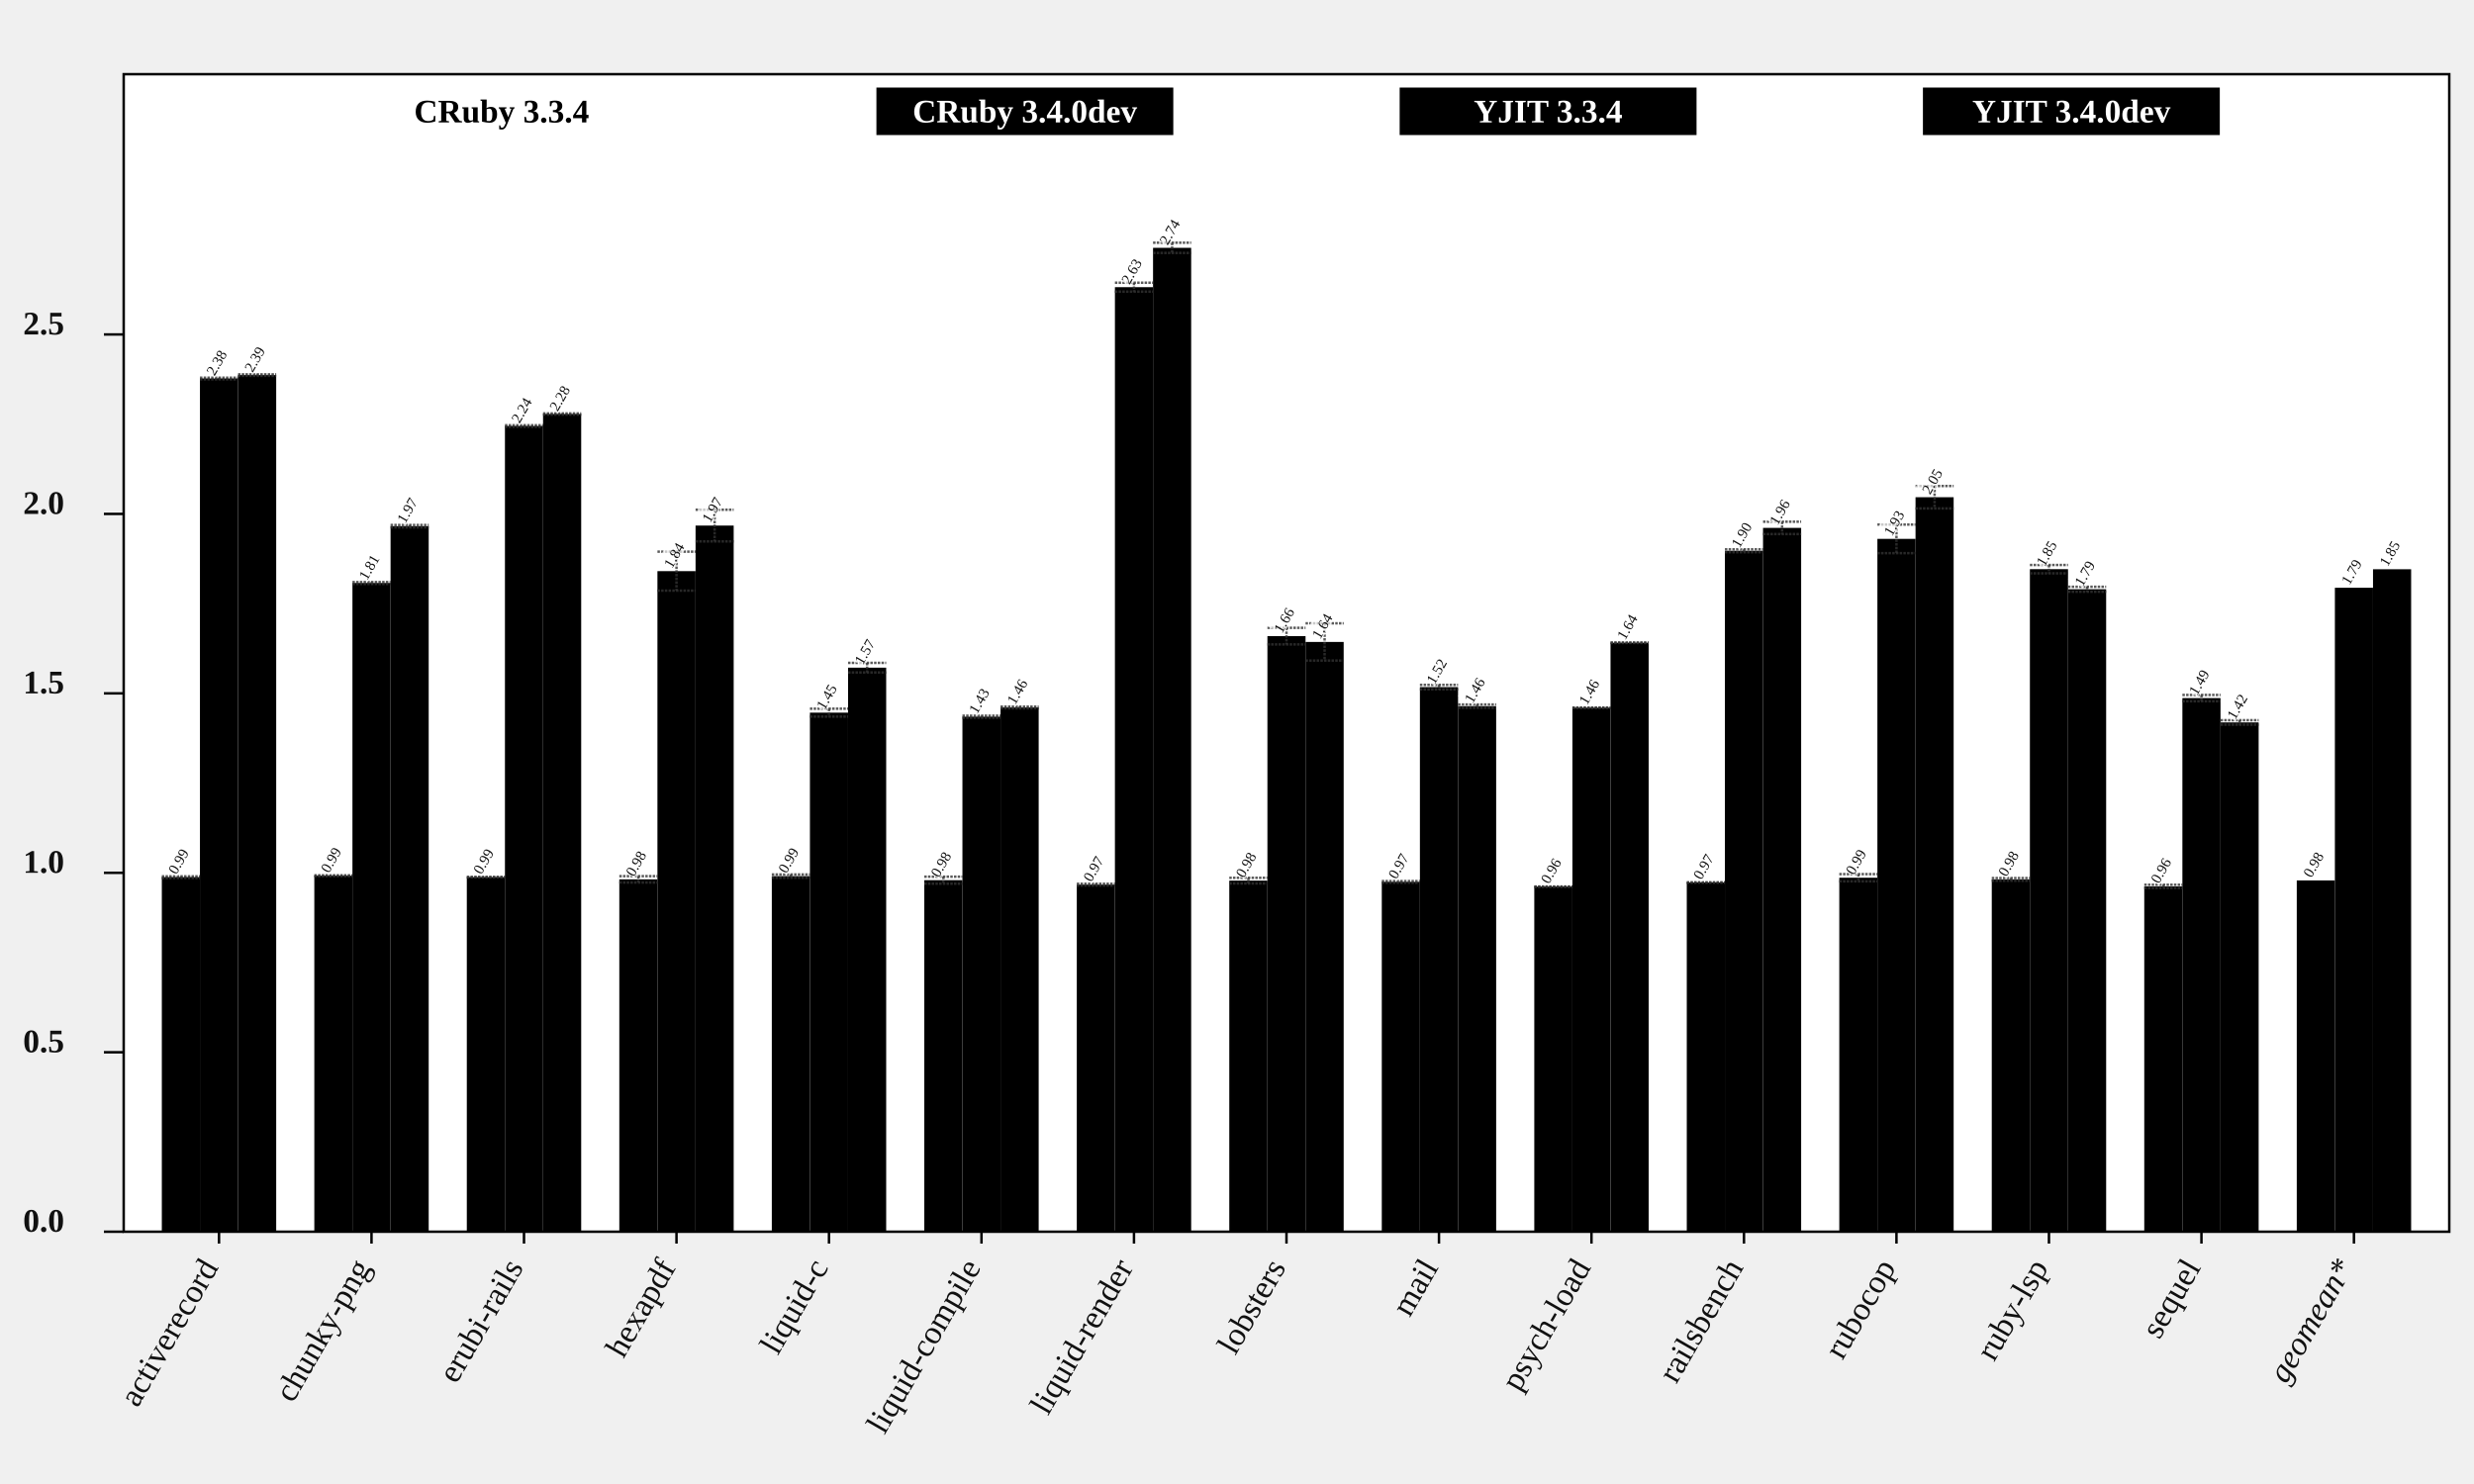
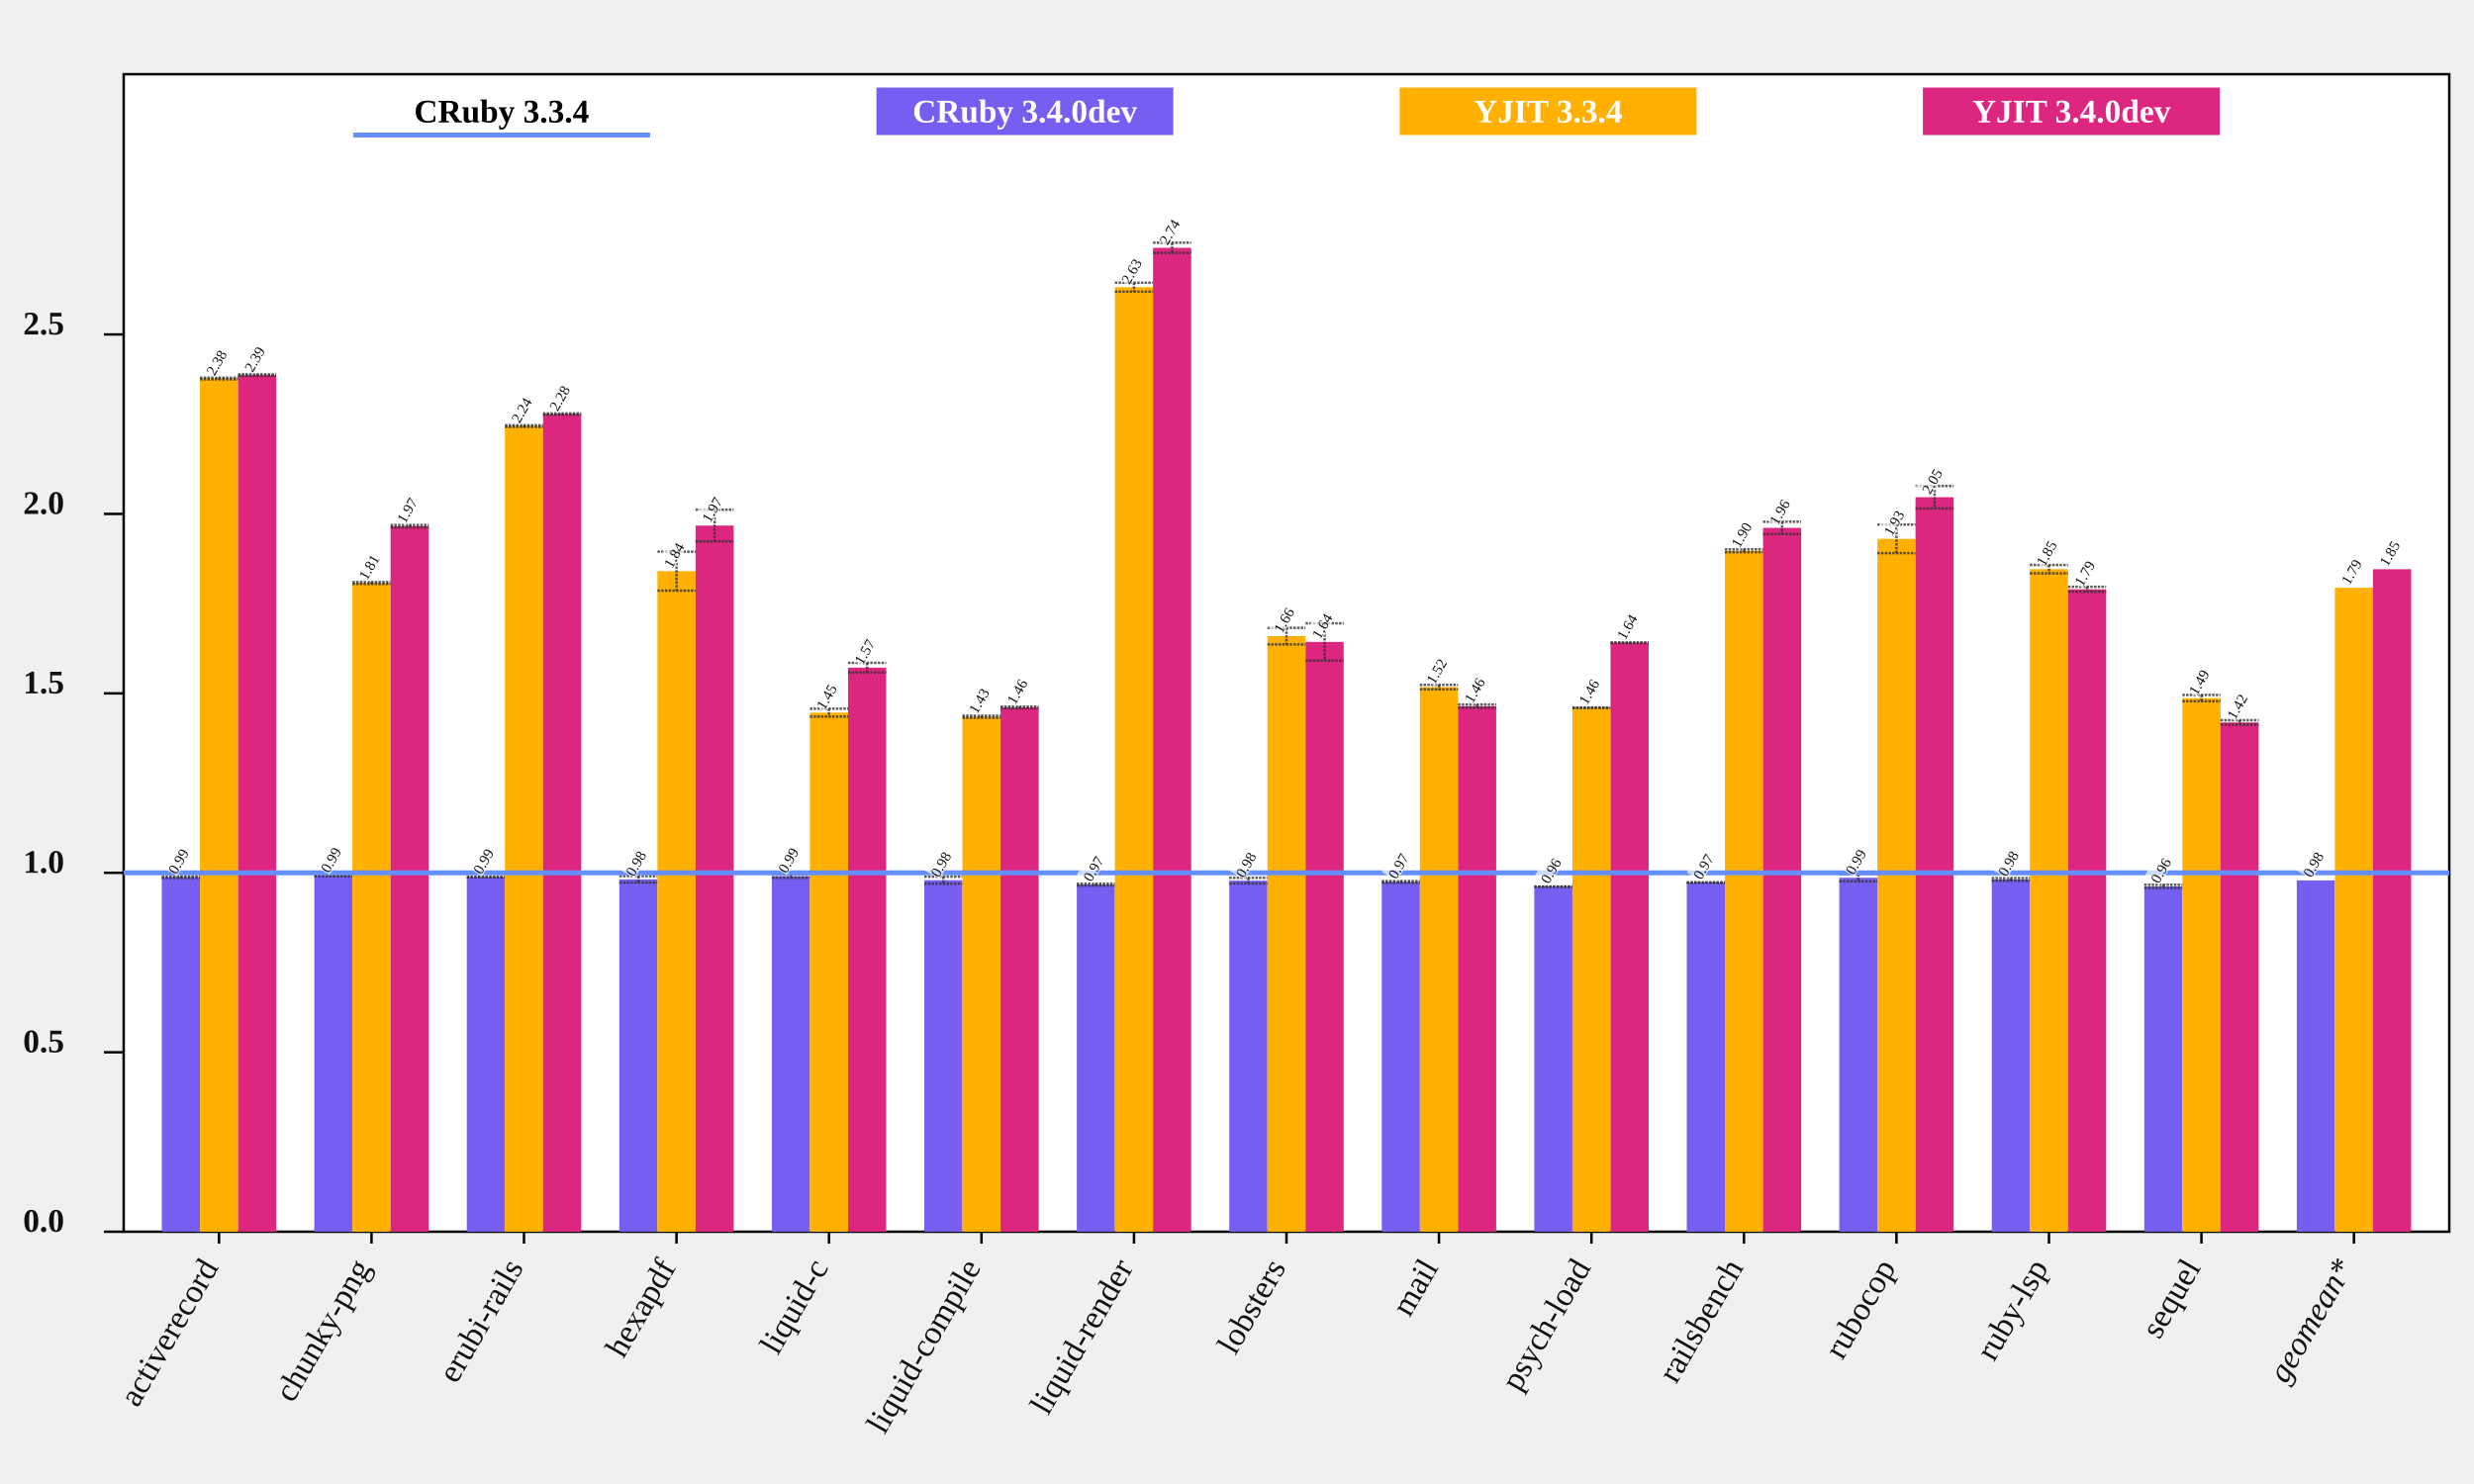
<svg xmlns="http://www.w3.org/2000/svg" viewBox="0 0 1000 600" width="100%" height="100%">
  <rect x="50.0" y="30.0" width="940.0" height="468" stroke="#000" fill="#fff" />
  <line x1="42.0" y1="498" x2="50.0" y2="498" stroke="#000" />
  <text x="26" y="498" text-anchor="end" font-weight="bold" font-size="small" fill="#111">
0.0
</text>
  <line x1="42.0" y1="425.445" x2="50.0" y2="425.445" stroke="#000" />
  <text x="26" y="425.445" text-anchor="end" font-weight="bold" font-size="small" fill="#111">
0.5
</text>
  <line x1="42.0" y1="352.891" x2="50.0" y2="352.891" stroke="#000" />
  <text x="26" y="352.891" text-anchor="end" font-weight="bold" font-size="small" fill="#111">
1.0
</text>
  <line x1="42.0" y1="280.336" x2="50.0" y2="280.336" stroke="#000" />
  <text x="26" y="280.336" text-anchor="end" font-weight="bold" font-size="small" fill="#111">
1.5
</text>
  <line x1="42.0" y1="207.782" x2="50.0" y2="207.782" stroke="#000" />
  <text x="26" y="207.782" text-anchor="end" font-weight="bold" font-size="small" fill="#111">
2.0
</text>
  <line x1="42.0" y1="135.227" x2="50.0" y2="135.227" stroke="#000" />
  <text x="26" y="135.227" text-anchor="end" font-weight="bold" font-size="small" fill="#111">
2.5
</text>
-   <line x1="142.75" y1="54.6" x2="262.75" y2="54.6" stroke="" stroke-width="2" />
+   <line x1="142.75" y1="54.6" x2="262.75" y2="54.6" stroke="#648FFF" stroke-width="2" />
  <text x="202.75" y="49.5" font-size="small" text-anchor="middle" font-weight="bold" fill="#000">
CRuby 3.3.4
</text>
-   <rect x="354.25" y="35.4" width="120.0" height="19.2" fill="" stroke="none" />
+   <rect x="354.25" y="35.4" width="120.0" height="19.2" fill="#785EF0" stroke="none" />
  <text x="414.25" y="49.5" font-size="small" text-anchor="middle" font-weight="bold" fill="#fff" style="text-shadow: 0 0 1px #000;">
CRuby 3.4.0dev
</text>
-   <rect x="565.75" y="35.4" width="120.0" height="19.2" fill="" stroke="none" />
+   <rect x="565.75" y="35.4" width="120.0" height="19.2" fill="#FFB000" stroke="none" />
  <text x="625.75" y="49.5" font-size="small" text-anchor="middle" font-weight="bold" fill="#fff" style="text-shadow: 0 0 1px #000;">
YJIT 3.3.4
</text>
-   <rect x="777.25" y="35.4" width="120.0" height="19.2" fill="" stroke="none" />
+   <rect x="777.25" y="35.4" width="120.0" height="19.2" fill="#DC267F" stroke="none" />
  <text x="837.25" y="49.5" font-size="small" text-anchor="middle" font-weight="bold" fill="#fff" style="text-shadow: 0 0 1px #000;">
YJIT 3.4.0dev
</text>
-   <rect x="65.41" y="354.653" width="15.41" height="143.347" fill="" data-tooltip="0.99x baseline (CRuby 3.4.0dev)" />
+   <rect x="65.41" y="354.653" width="15.41" height="143.347" fill="#785EF0" data-tooltip="0.99x baseline (CRuby 3.4.0dev)" />
  <line x1="65.41" y1="354.312" x2="80.82" y2="354.312" stroke-dasharray="1,0.5" stroke="#333c" />
  <line x1="65.41" y1="354.995" x2="80.82" y2="354.995" stroke-dasharray="1,0.5" stroke="#333c" />
  <line x1="73.115" y1="354.312" x2="73.115" y2="354.995" stroke-dasharray="1,0.5" stroke="#333c" />
-   <rect x="80.82" y="153.042" width="15.41" height="344.958" fill="" data-tooltip="2.38x baseline (YJIT 3.3.4)" />
+   <rect x="80.82" y="153.042" width="15.41" height="344.958" fill="#FFB000" data-tooltip="2.38x baseline (YJIT 3.3.4)" />
  <line x1="80.82" y1="152.708" x2="96.23" y2="152.708" stroke-dasharray="1,0.5" stroke="#333c" />
  <line x1="80.82" y1="153.375" x2="96.23" y2="153.375" stroke-dasharray="1,0.5" stroke="#333c" />
  <line x1="88.525" y1="152.708" x2="88.525" y2="153.375" stroke-dasharray="1,0.5" stroke="#333c" />
-   <rect x="96.23" y="151.655" width="15.41" height="346.345" fill="" data-tooltip="2.39x baseline (YJIT 3.4.0dev)" />
+   <rect x="96.23" y="151.655" width="15.41" height="346.345" fill="#DC267F" data-tooltip="2.39x baseline (YJIT 3.4.0dev)" />
  <line x1="96.23" y1="151.351" x2="111.639" y2="151.351" stroke-dasharray="1,0.5" stroke="#333c" />
  <line x1="96.23" y1="151.959" x2="111.639" y2="151.959" stroke-dasharray="1,0.5" stroke="#333c" />
  <line x1="103.934" y1="151.351" x2="103.934" y2="151.959" stroke-dasharray="1,0.5" stroke="#333c" />
  <line x1="88.525" y1="498.0" x2="88.525" y2="502.8" stroke="#000" />
  <text x="88.525" y="512.4" fill="#111" font-size="small" text-anchor="end" transform="rotate(-60, 88.52459, 512.4)">
activerecord
</text>
-   <rect x="127.049" y="354.077" width="15.41" height="143.923" fill="" data-tooltip="0.99x baseline (CRuby 3.4.0dev)" />
+   <rect x="127.049" y="354.077" width="15.41" height="143.923" fill="#785EF0" data-tooltip="0.99x baseline (CRuby 3.4.0dev)" />
  <line x1="127.049" y1="353.898" x2="142.459" y2="353.898" stroke-dasharray="1,0.5" stroke="#333c" />
  <line x1="127.049" y1="354.256" x2="142.459" y2="354.256" stroke-dasharray="1,0.5" stroke="#333c" />
  <line x1="134.754" y1="353.898" x2="134.754" y2="354.256" stroke-dasharray="1,0.5" stroke="#333c" />
-   <rect x="142.459" y="235.717" width="15.41" height="262.283" fill="" data-tooltip="1.81x baseline (YJIT 3.3.4)" />
+   <rect x="142.459" y="235.717" width="15.41" height="262.283" fill="#FFB000" data-tooltip="1.81x baseline (YJIT 3.3.4)" />
  <line x1="142.459" y1="235.334" x2="157.869" y2="235.334" stroke-dasharray="1,0.5" stroke="#333c" />
  <line x1="142.459" y1="236.1" x2="157.869" y2="236.1" stroke-dasharray="1,0.5" stroke="#333c" />
  <line x1="150.164" y1="235.334" x2="150.164" y2="236.1" stroke-dasharray="1,0.5" stroke="#333c" />
-   <rect x="157.869" y="212.752" width="15.41" height="285.248" fill="" data-tooltip="1.97x baseline (YJIT 3.4.0dev)" />
+   <rect x="157.869" y="212.752" width="15.41" height="285.248" fill="#DC267F" data-tooltip="1.97x baseline (YJIT 3.4.0dev)" />
  <line x1="157.869" y1="212.264" x2="173.279" y2="212.264" stroke-dasharray="1,0.5" stroke="#333c" />
  <line x1="157.869" y1="213.239" x2="173.279" y2="213.239" stroke-dasharray="1,0.5" stroke="#333c" />
  <line x1="165.574" y1="212.264" x2="165.574" y2="213.239" stroke-dasharray="1,0.5" stroke="#333c" />
  <line x1="150.164" y1="498.0" x2="150.164" y2="502.8" stroke="#000" />
  <text x="150.164" y="512.4" fill="#111" font-size="small" text-anchor="end" transform="rotate(-60, 150.1639, 512.4)">
chunky-png
</text>
-   <rect x="188.689" y="354.632" width="15.41" height="143.368" fill="" data-tooltip="0.99x baseline (CRuby 3.4.0dev)" />
+   <rect x="188.689" y="354.632" width="15.41" height="143.368" fill="#785EF0" data-tooltip="0.99x baseline (CRuby 3.4.0dev)" />
  <line x1="188.689" y1="354.554" x2="204.098" y2="354.554" stroke-dasharray="1,0.5" stroke="#333c" />
  <line x1="188.689" y1="354.71" x2="204.098" y2="354.71" stroke-dasharray="1,0.5" stroke="#333c" />
  <line x1="196.393" y1="354.554" x2="196.393" y2="354.71" stroke-dasharray="1,0.5" stroke="#333c" />
-   <rect x="204.098" y="172.261" width="15.41" height="325.739" fill="" data-tooltip="2.24x baseline (YJIT 3.3.4)" />
+   <rect x="204.098" y="172.261" width="15.41" height="325.739" fill="#FFB000" data-tooltip="2.24x baseline (YJIT 3.3.4)" />
  <line x1="204.098" y1="171.923" x2="219.508" y2="171.923" stroke-dasharray="1,0.5" stroke="#333c" />
  <line x1="204.098" y1="172.598" x2="219.508" y2="172.598" stroke-dasharray="1,0.5" stroke="#333c" />
  <line x1="211.803" y1="171.923" x2="211.803" y2="172.598" stroke-dasharray="1,0.5" stroke="#333c" />
-   <rect x="219.508" y="167.399" width="15.41" height="330.601" fill="" data-tooltip="2.28x baseline (YJIT 3.4.0dev)" />
+   <rect x="219.508" y="167.399" width="15.41" height="330.601" fill="#DC267F" data-tooltip="2.28x baseline (YJIT 3.4.0dev)" />
  <line x1="219.508" y1="167.149" x2="234.918" y2="167.149" stroke-dasharray="1,0.5" stroke="#333c" />
  <line x1="219.508" y1="167.648" x2="234.918" y2="167.648" stroke-dasharray="1,0.5" stroke="#333c" />
  <line x1="227.213" y1="167.149" x2="227.213" y2="167.648" stroke-dasharray="1,0.5" stroke="#333c" />
  <line x1="211.803" y1="498.0" x2="211.803" y2="502.8" stroke="#000" />
  <text x="211.803" y="512.4" fill="#111" font-size="small" text-anchor="end" transform="rotate(-60, 211.8033, 512.4)">
erubi-rails
</text>
-   <rect x="250.328" y="355.528" width="15.41" height="142.472" fill="" data-tooltip="0.98x baseline (CRuby 3.4.0dev)" />
+   <rect x="250.328" y="355.528" width="15.41" height="142.472" fill="#785EF0" data-tooltip="0.98x baseline (CRuby 3.4.0dev)" />
  <line x1="250.328" y1="354.235" x2="265.738" y2="354.235" stroke-dasharray="1,0.5" stroke="#333c" />
  <line x1="250.328" y1="356.82" x2="265.738" y2="356.82" stroke-dasharray="1,0.5" stroke="#333c" />
  <line x1="258.033" y1="354.235" x2="258.033" y2="356.82" stroke-dasharray="1,0.5" stroke="#333c" />
-   <rect x="265.738" y="230.921" width="15.41" height="267.079" fill="" data-tooltip="1.84x baseline (YJIT 3.3.4)" />
+   <rect x="265.738" y="230.921" width="15.41" height="267.079" fill="#FFB000" data-tooltip="1.84x baseline (YJIT 3.3.4)" />
  <line x1="265.738" y1="223.04" x2="281.148" y2="223.04" stroke-dasharray="1,0.5" stroke="#333c" />
  <line x1="265.738" y1="238.801" x2="281.148" y2="238.801" stroke-dasharray="1,0.5" stroke="#333c" />
  <line x1="273.443" y1="223.04" x2="273.443" y2="238.801" stroke-dasharray="1,0.5" stroke="#333c" />
-   <rect x="281.148" y="212.496" width="15.41" height="285.504" fill="" data-tooltip="1.97x baseline (YJIT 3.4.0dev)" />
+   <rect x="281.148" y="212.496" width="15.41" height="285.504" fill="#DC267F" data-tooltip="1.97x baseline (YJIT 3.4.0dev)" />
  <line x1="281.148" y1="206.09" x2="296.557" y2="206.09" stroke-dasharray="1,0.5" stroke="#333c" />
  <line x1="281.148" y1="218.903" x2="296.557" y2="218.903" stroke-dasharray="1,0.5" stroke="#333c" />
  <line x1="288.852" y1="206.09" x2="288.852" y2="218.903" stroke-dasharray="1,0.5" stroke="#333c" />
  <line x1="273.443" y1="498.0" x2="273.443" y2="502.8" stroke="#000" />
  <text x="273.443" y="512.4" fill="#111" font-size="small" text-anchor="end" transform="rotate(-60, 273.4426, 512.4)">
hexapdf
</text>
-   <rect x="311.967" y="354.225" width="15.41" height="143.775" fill="" data-tooltip="0.99x baseline (CRuby 3.4.0dev)" />
+   <rect x="311.967" y="354.225" width="15.41" height="143.775" fill="#785EF0" data-tooltip="0.99x baseline (CRuby 3.4.0dev)" />
  <line x1="311.967" y1="353.56" x2="327.377" y2="353.56" stroke-dasharray="1,0.5" stroke="#333c" />
  <line x1="311.967" y1="354.889" x2="327.377" y2="354.889" stroke-dasharray="1,0.5" stroke="#333c" />
  <line x1="319.672" y1="353.56" x2="319.672" y2="354.889" stroke-dasharray="1,0.5" stroke="#333c" />
-   <rect x="327.377" y="288.133" width="15.41" height="209.867" fill="" data-tooltip="1.45x baseline (YJIT 3.3.4)" />
+   <rect x="327.377" y="288.133" width="15.41" height="209.867" fill="#FFB000" data-tooltip="1.45x baseline (YJIT 3.3.4)" />
  <line x1="327.377" y1="286.532" x2="342.787" y2="286.532" stroke-dasharray="1,0.5" stroke="#333c" />
  <line x1="327.377" y1="289.734" x2="342.787" y2="289.734" stroke-dasharray="1,0.5" stroke="#333c" />
  <line x1="335.082" y1="286.532" x2="335.082" y2="289.734" stroke-dasharray="1,0.5" stroke="#333c" />
-   <rect x="342.787" y="269.945" width="15.41" height="228.055" fill="" data-tooltip="1.57x baseline (YJIT 3.4.0dev)" />
+   <rect x="342.787" y="269.945" width="15.41" height="228.055" fill="#DC267F" data-tooltip="1.57x baseline (YJIT 3.4.0dev)" />
  <line x1="342.787" y1="268.003" x2="358.197" y2="268.003" stroke-dasharray="1,0.5" stroke="#333c" />
  <line x1="342.787" y1="271.886" x2="358.197" y2="271.886" stroke-dasharray="1,0.5" stroke="#333c" />
  <line x1="350.492" y1="268.003" x2="350.492" y2="271.886" stroke-dasharray="1,0.5" stroke="#333c" />
  <line x1="335.082" y1="498.0" x2="335.082" y2="502.8" stroke="#000" />
  <text x="335.082" y="512.4" fill="#111" font-size="small" text-anchor="end" transform="rotate(-60, 335.082, 512.4)">
liquid-c
</text>
-   <rect x="373.607" y="355.867" width="15.41" height="142.133" fill="" data-tooltip="0.98x baseline (CRuby 3.4.0dev)" />
+   <rect x="373.607" y="355.867" width="15.41" height="142.133" fill="#785EF0" data-tooltip="0.98x baseline (CRuby 3.4.0dev)" />
  <line x1="373.607" y1="354.447" x2="389.016" y2="354.447" stroke-dasharray="1,0.5" stroke="#333c" />
  <line x1="373.607" y1="357.287" x2="389.016" y2="357.287" stroke-dasharray="1,0.5" stroke="#333c" />
  <line x1="381.311" y1="354.447" x2="381.311" y2="357.287" stroke-dasharray="1,0.5" stroke="#333c" />
-   <rect x="389.016" y="289.785" width="15.41" height="208.215" fill="" data-tooltip="1.43x baseline (YJIT 3.3.4)" />
+   <rect x="389.016" y="289.785" width="15.41" height="208.215" fill="#FFB000" data-tooltip="1.43x baseline (YJIT 3.3.4)" />
  <line x1="389.016" y1="289.374" x2="404.426" y2="289.374" stroke-dasharray="1,0.5" stroke="#333c" />
  <line x1="389.016" y1="290.195" x2="404.426" y2="290.195" stroke-dasharray="1,0.5" stroke="#333c" />
  <line x1="396.721" y1="289.374" x2="396.721" y2="290.195" stroke-dasharray="1,0.5" stroke="#333c" />
-   <rect x="404.426" y="286.044" width="15.41" height="211.956" fill="" data-tooltip="1.46x baseline (YJIT 3.4.0dev)" />
+   <rect x="404.426" y="286.044" width="15.41" height="211.956" fill="#DC267F" data-tooltip="1.46x baseline (YJIT 3.4.0dev)" />
  <line x1="404.426" y1="285.696" x2="419.836" y2="285.696" stroke-dasharray="1,0.5" stroke="#333c" />
  <line x1="404.426" y1="286.392" x2="419.836" y2="286.392" stroke-dasharray="1,0.5" stroke="#333c" />
  <line x1="412.131" y1="285.696" x2="412.131" y2="286.392" stroke-dasharray="1,0.5" stroke="#333c" />
  <line x1="396.721" y1="498.0" x2="396.721" y2="502.8" stroke="#000" />
  <text x="396.721" y="512.4" fill="#111" font-size="small" text-anchor="end" transform="rotate(-60, 396.7213, 512.4)">
liquid-compile
</text>
-   <rect x="435.246" y="357.681" width="15.41" height="140.319" fill="" data-tooltip="0.97x baseline (CRuby 3.4.0dev)" />
+   <rect x="435.246" y="357.681" width="15.41" height="140.319" fill="#785EF0" data-tooltip="0.97x baseline (CRuby 3.4.0dev)" />
  <line x1="435.246" y1="357.314" x2="450.656" y2="357.314" stroke-dasharray="1,0.5" stroke="#333c" />
  <line x1="435.246" y1="358.047" x2="450.656" y2="358.047" stroke-dasharray="1,0.5" stroke="#333c" />
  <line x1="442.951" y1="357.314" x2="442.951" y2="358.047" stroke-dasharray="1,0.5" stroke="#333c" />
-   <rect x="450.656" y="116.107" width="15.41" height="381.893" fill="" data-tooltip="2.63x baseline (YJIT 3.3.4)" />
+   <rect x="450.656" y="116.107" width="15.41" height="381.893" fill="#FFB000" data-tooltip="2.63x baseline (YJIT 3.3.4)" />
  <line x1="450.656" y1="114.302" x2="466.066" y2="114.302" stroke-dasharray="1,0.5" stroke="#333c" />
  <line x1="450.656" y1="117.911" x2="466.066" y2="117.911" stroke-dasharray="1,0.5" stroke="#333c" />
  <line x1="458.361" y1="114.302" x2="458.361" y2="117.911" stroke-dasharray="1,0.5" stroke="#333c" />
-   <rect x="466.066" y="100.2" width="15.41" height="397.8" fill="" data-tooltip="2.74x baseline (YJIT 3.4.0dev)" />
+   <rect x="466.066" y="100.2" width="15.41" height="397.8" fill="#DC267F" data-tooltip="2.74x baseline (YJIT 3.4.0dev)" />
  <line x1="466.066" y1="98.131" x2="481.475" y2="98.131" stroke-dasharray="1,0.5" stroke="#333c" />
  <line x1="466.066" y1="102.269" x2="481.475" y2="102.269" stroke-dasharray="1,0.5" stroke="#333c" />
  <line x1="473.77" y1="98.131" x2="473.77" y2="102.269" stroke-dasharray="1,0.5" stroke="#333c" />
  <line x1="458.361" y1="498.0" x2="458.361" y2="502.8" stroke="#000" />
  <text x="458.361" y="512.4" fill="#111" font-size="small" text-anchor="end" transform="rotate(-60, 458.3607, 512.4)">
liquid-render
</text>
-   <rect x="496.885" y="356.053" width="15.41" height="141.947" fill="" data-tooltip="0.98x baseline (CRuby 3.4.0dev)" />
+   <rect x="496.885" y="356.053" width="15.41" height="141.947" fill="#785EF0" data-tooltip="0.98x baseline (CRuby 3.4.0dev)" />
  <line x1="496.885" y1="354.911" x2="512.295" y2="354.911" stroke-dasharray="1,0.5" stroke="#333c" />
  <line x1="496.885" y1="357.196" x2="512.295" y2="357.196" stroke-dasharray="1,0.5" stroke="#333c" />
  <line x1="504.59" y1="354.911" x2="504.59" y2="357.196" stroke-dasharray="1,0.5" stroke="#333c" />
-   <rect x="512.295" y="257.19" width="15.41" height="240.81" fill="" data-tooltip="1.66x baseline (YJIT 3.3.4)" />
+   <rect x="512.295" y="257.19" width="15.41" height="240.81" fill="#FFB000" data-tooltip="1.66x baseline (YJIT 3.3.4)" />
  <line x1="512.295" y1="253.836" x2="527.705" y2="253.836" stroke-dasharray="1,0.5" stroke="#333c" />
  <line x1="512.295" y1="260.543" x2="527.705" y2="260.543" stroke-dasharray="1,0.5" stroke="#333c" />
  <line x1="520" y1="253.836" x2="520" y2="260.543" stroke-dasharray="1,0.5" stroke="#333c" />
-   <rect x="527.705" y="259.546" width="15.41" height="238.454" fill="" data-tooltip="1.64x baseline (YJIT 3.4.0dev)" />
+   <rect x="527.705" y="259.546" width="15.41" height="238.454" fill="#DC267F" data-tooltip="1.64x baseline (YJIT 3.4.0dev)" />
  <line x1="527.705" y1="252.014" x2="543.115" y2="252.014" stroke-dasharray="1,0.5" stroke="#333c" />
  <line x1="527.705" y1="267.078" x2="543.115" y2="267.078" stroke-dasharray="1,0.5" stroke="#333c" />
  <line x1="535.41" y1="252.014" x2="535.41" y2="267.078" stroke-dasharray="1,0.5" stroke="#333c" />
  <line x1="520" y1="498.0" x2="520" y2="502.8" stroke="#000" />
  <text x="520" y="512.4" fill="#111" font-size="small" text-anchor="end" transform="rotate(-60, 520, 512.4)">
lobsters
</text>
-   <rect x="558.525" y="356.568" width="15.41" height="141.432" fill="" data-tooltip="0.97x baseline (CRuby 3.4.0dev)" />
+   <rect x="558.525" y="356.568" width="15.41" height="141.432" fill="#785EF0" data-tooltip="0.97x baseline (CRuby 3.4.0dev)" />
  <line x1="558.525" y1="356.227" x2="573.934" y2="356.227" stroke-dasharray="1,0.5" stroke="#333c" />
  <line x1="558.525" y1="356.909" x2="573.934" y2="356.909" stroke-dasharray="1,0.5" stroke="#333c" />
  <line x1="566.23" y1="356.227" x2="566.23" y2="356.909" stroke-dasharray="1,0.5" stroke="#333c" />
-   <rect x="573.934" y="277.807" width="15.41" height="220.193" fill="" data-tooltip="1.52x baseline (YJIT 3.3.4)" />
+   <rect x="573.934" y="277.807" width="15.41" height="220.193" fill="#FFB000" data-tooltip="1.52x baseline (YJIT 3.3.4)" />
  <line x1="573.934" y1="276.907" x2="589.344" y2="276.907" stroke-dasharray="1,0.5" stroke="#333c" />
  <line x1="573.934" y1="278.706" x2="589.344" y2="278.706" stroke-dasharray="1,0.5" stroke="#333c" />
  <line x1="581.639" y1="276.907" x2="581.639" y2="278.706" stroke-dasharray="1,0.5" stroke="#333c" />
-   <rect x="589.344" y="285.499" width="15.41" height="212.501" fill="" data-tooltip="1.46x baseline (YJIT 3.4.0dev)" />
+   <rect x="589.344" y="285.499" width="15.41" height="212.501" fill="#DC267F" data-tooltip="1.46x baseline (YJIT 3.4.0dev)" />
  <line x1="589.344" y1="284.836" x2="604.754" y2="284.836" stroke-dasharray="1,0.5" stroke="#333c" />
  <line x1="589.344" y1="286.163" x2="604.754" y2="286.163" stroke-dasharray="1,0.5" stroke="#333c" />
  <line x1="597.049" y1="284.836" x2="597.049" y2="286.163" stroke-dasharray="1,0.5" stroke="#333c" />
  <line x1="581.639" y1="498.0" x2="581.639" y2="502.8" stroke="#000" />
  <text x="581.639" y="512.4" fill="#111" font-size="small" text-anchor="end" transform="rotate(-60, 581.6393, 512.4)">
mail
</text>
-   <rect x="620.164" y="358.482" width="15.41" height="139.518" fill="" data-tooltip="0.96x baseline (CRuby 3.4.0dev)" />
+   <rect x="620.164" y="358.482" width="15.41" height="139.518" fill="#785EF0" data-tooltip="0.96x baseline (CRuby 3.4.0dev)" />
  <line x1="620.164" y1="358.428" x2="635.574" y2="358.428" stroke-dasharray="1,0.5" stroke="#333c" />
  <line x1="620.164" y1="358.536" x2="635.574" y2="358.536" stroke-dasharray="1,0.5" stroke="#333c" />
  <line x1="627.869" y1="358.428" x2="627.869" y2="358.536" stroke-dasharray="1,0.5" stroke="#333c" />
-   <rect x="635.574" y="286.148" width="15.41" height="211.852" fill="" data-tooltip="1.46x baseline (YJIT 3.3.4)" />
+   <rect x="635.574" y="286.148" width="15.41" height="211.852" fill="#FFB000" data-tooltip="1.46x baseline (YJIT 3.3.4)" />
  <line x1="635.574" y1="286.086" x2="650.984" y2="286.086" stroke-dasharray="1,0.5" stroke="#333c" />
  <line x1="635.574" y1="286.21" x2="650.984" y2="286.21" stroke-dasharray="1,0.5" stroke="#333c" />
  <line x1="643.279" y1="286.086" x2="643.279" y2="286.21" stroke-dasharray="1,0.5" stroke="#333c" />
-   <rect x="650.984" y="259.872" width="15.41" height="238.128" fill="" data-tooltip="1.64x baseline (YJIT 3.4.0dev)" />
+   <rect x="650.984" y="259.872" width="15.41" height="238.128" fill="#DC267F" data-tooltip="1.64x baseline (YJIT 3.4.0dev)" />
  <line x1="650.984" y1="259.776" x2="666.393" y2="259.776" stroke-dasharray="1,0.5" stroke="#333c" />
  <line x1="650.984" y1="259.967" x2="666.393" y2="259.967" stroke-dasharray="1,0.5" stroke="#333c" />
  <line x1="658.689" y1="259.776" x2="658.689" y2="259.967" stroke-dasharray="1,0.5" stroke="#333c" />
  <line x1="643.279" y1="498.0" x2="643.279" y2="502.8" stroke="#000" />
  <text x="643.279" y="512.4" fill="#111" font-size="small" text-anchor="end" transform="rotate(-60, 643.2787, 512.4)">
psych-load
</text>
-   <rect x="681.803" y="356.805" width="15.41" height="141.195" fill="" data-tooltip="0.97x baseline (CRuby 3.4.0dev)" />
+   <rect x="681.803" y="356.805" width="15.41" height="141.195" fill="#785EF0" data-tooltip="0.97x baseline (CRuby 3.4.0dev)" />
  <line x1="681.803" y1="356.73" x2="697.213" y2="356.73" stroke-dasharray="1,0.5" stroke="#333c" />
  <line x1="681.803" y1="356.88" x2="697.213" y2="356.88" stroke-dasharray="1,0.5" stroke="#333c" />
  <line x1="689.508" y1="356.73" x2="689.508" y2="356.88" stroke-dasharray="1,0.5" stroke="#333c" />
-   <rect x="697.213" y="222.681" width="15.41" height="275.319" fill="" data-tooltip="1.90x baseline (YJIT 3.3.4)" />
+   <rect x="697.213" y="222.681" width="15.41" height="275.319" fill="#FFB000" data-tooltip="1.90x baseline (YJIT 3.3.4)" />
  <line x1="697.213" y1="222.096" x2="712.623" y2="222.096" stroke-dasharray="1,0.5" stroke="#333c" />
  <line x1="697.213" y1="223.266" x2="712.623" y2="223.266" stroke-dasharray="1,0.5" stroke="#333c" />
  <line x1="704.918" y1="222.096" x2="704.918" y2="223.266" stroke-dasharray="1,0.5" stroke="#333c" />
-   <rect x="712.623" y="213.433" width="15.41" height="284.567" fill="" data-tooltip="1.96x baseline (YJIT 3.4.0dev)" />
+   <rect x="712.623" y="213.433" width="15.41" height="284.567" fill="#DC267F" data-tooltip="1.96x baseline (YJIT 3.4.0dev)" />
  <line x1="712.623" y1="210.933" x2="728.033" y2="210.933" stroke-dasharray="1,0.5" stroke="#333c" />
  <line x1="712.623" y1="215.933" x2="728.033" y2="215.933" stroke-dasharray="1,0.5" stroke="#333c" />
  <line x1="720.328" y1="210.933" x2="720.328" y2="215.933" stroke-dasharray="1,0.5" stroke="#333c" />
  <line x1="704.918" y1="498.0" x2="704.918" y2="502.8" stroke="#000" />
  <text x="704.918" y="512.4" fill="#111" font-size="small" text-anchor="end" transform="rotate(-60, 704.918, 512.4)">
railsbench
</text>
-   <rect x="743.443" y="354.875" width="15.41" height="143.125" fill="" data-tooltip="0.99x baseline (CRuby 3.4.0dev)" />
+   <rect x="743.443" y="354.875" width="15.41" height="143.125" fill="#785EF0" data-tooltip="0.99x baseline (CRuby 3.4.0dev)" />
  <line x1="743.443" y1="353.415" x2="758.852" y2="353.415" stroke-dasharray="1,0.5" stroke="#333c" />
  <line x1="743.443" y1="356.335" x2="758.852" y2="356.335" stroke-dasharray="1,0.5" stroke="#333c" />
  <line x1="751.148" y1="353.415" x2="751.148" y2="356.335" stroke-dasharray="1,0.5" stroke="#333c" />
-   <rect x="758.852" y="217.872" width="15.41" height="280.128" fill="" data-tooltip="1.93x baseline (YJIT 3.3.4)" />
+   <rect x="758.852" y="217.872" width="15.41" height="280.128" fill="#FFB000" data-tooltip="1.93x baseline (YJIT 3.3.4)" />
  <line x1="758.852" y1="212.096" x2="774.262" y2="212.096" stroke-dasharray="1,0.5" stroke="#333c" />
  <line x1="758.852" y1="223.648" x2="774.262" y2="223.648" stroke-dasharray="1,0.5" stroke="#333c" />
  <line x1="766.557" y1="212.096" x2="766.557" y2="223.648" stroke-dasharray="1,0.5" stroke="#333c" />
-   <rect x="774.262" y="201.031" width="15.41" height="296.969" fill="" data-tooltip="2.05x baseline (YJIT 3.4.0dev)" />
+   <rect x="774.262" y="201.031" width="15.41" height="296.969" fill="#DC267F" data-tooltip="2.05x baseline (YJIT 3.4.0dev)" />
  <line x1="774.262" y1="196.499" x2="789.672" y2="196.499" stroke-dasharray="1,0.5" stroke="#333c" />
  <line x1="774.262" y1="205.563" x2="789.672" y2="205.563" stroke-dasharray="1,0.5" stroke="#333c" />
  <line x1="781.967" y1="196.499" x2="781.967" y2="205.563" stroke-dasharray="1,0.5" stroke="#333c" />
  <line x1="766.557" y1="498.0" x2="766.557" y2="502.8" stroke="#000" />
  <text x="766.557" y="512.4" fill="#111" font-size="small" text-anchor="end" transform="rotate(-60, 766.5574, 512.4)">
rubocop
</text>
-   <rect x="805.082" y="355.554" width="15.41" height="142.446" fill="" data-tooltip="0.98x baseline (CRuby 3.4.0dev)" />
+   <rect x="805.082" y="355.554" width="15.41" height="142.446" fill="#785EF0" data-tooltip="0.98x baseline (CRuby 3.4.0dev)" />
  <line x1="805.082" y1="355.015" x2="820.492" y2="355.015" stroke-dasharray="1,0.5" stroke="#333c" />
  <line x1="805.082" y1="356.094" x2="820.492" y2="356.094" stroke-dasharray="1,0.5" stroke="#333c" />
  <line x1="812.787" y1="355.015" x2="812.787" y2="356.094" stroke-dasharray="1,0.5" stroke="#333c" />
-   <rect x="820.492" y="230.118" width="15.41" height="267.882" fill="" data-tooltip="1.85x baseline (YJIT 3.3.4)" />
+   <rect x="820.492" y="230.118" width="15.41" height="267.882" fill="#FFB000" data-tooltip="1.85x baseline (YJIT 3.3.4)" />
  <line x1="820.492" y1="228.429" x2="835.902" y2="228.429" stroke-dasharray="1,0.5" stroke="#333c" />
  <line x1="820.492" y1="231.808" x2="835.902" y2="231.808" stroke-dasharray="1,0.5" stroke="#333c" />
  <line x1="828.197" y1="228.429" x2="828.197" y2="231.808" stroke-dasharray="1,0.5" stroke="#333c" />
-   <rect x="835.902" y="238.238" width="15.41" height="259.762" fill="" data-tooltip="1.79x baseline (YJIT 3.4.0dev)" />
+   <rect x="835.902" y="238.238" width="15.41" height="259.762" fill="#DC267F" data-tooltip="1.79x baseline (YJIT 3.4.0dev)" />
  <line x1="835.902" y1="237.238" x2="851.311" y2="237.238" stroke-dasharray="1,0.5" stroke="#333c" />
  <line x1="835.902" y1="239.237" x2="851.311" y2="239.237" stroke-dasharray="1,0.5" stroke="#333c" />
  <line x1="843.607" y1="237.238" x2="843.607" y2="239.237" stroke-dasharray="1,0.5" stroke="#333c" />
  <line x1="828.197" y1="498.0" x2="828.197" y2="502.8" stroke="#000" />
  <text x="828.197" y="512.4" fill="#111" font-size="small" text-anchor="end" transform="rotate(-60, 828.1967, 512.4)">
ruby-lsp
</text>
-   <rect x="866.721" y="358.372" width="15.41" height="139.628" fill="" data-tooltip="0.96x baseline (CRuby 3.4.0dev)" />
+   <rect x="866.721" y="358.372" width="15.41" height="139.628" fill="#785EF0" data-tooltip="0.96x baseline (CRuby 3.4.0dev)" />
  <line x1="866.721" y1="357.719" x2="882.131" y2="357.719" stroke-dasharray="1,0.5" stroke="#333c" />
  <line x1="866.721" y1="359.025" x2="882.131" y2="359.025" stroke-dasharray="1,0.5" stroke="#333c" />
  <line x1="874.426" y1="357.719" x2="874.426" y2="359.025" stroke-dasharray="1,0.5" stroke="#333c" />
-   <rect x="882.131" y="282.247" width="15.41" height="215.753" fill="" data-tooltip="1.49x baseline (YJIT 3.3.4)" />
+   <rect x="882.131" y="282.247" width="15.41" height="215.753" fill="#FFB000" data-tooltip="1.49x baseline (YJIT 3.3.4)" />
  <line x1="882.131" y1="280.972" x2="897.541" y2="280.972" stroke-dasharray="1,0.5" stroke="#333c" />
  <line x1="882.131" y1="283.522" x2="897.541" y2="283.522" stroke-dasharray="1,0.5" stroke="#333c" />
  <line x1="889.836" y1="280.972" x2="889.836" y2="283.522" stroke-dasharray="1,0.5" stroke="#333c" />
-   <rect x="897.541" y="292.09" width="15.41" height="205.91" fill="" data-tooltip="1.42x baseline (YJIT 3.4.0dev)" />
+   <rect x="897.541" y="292.09" width="15.41" height="205.91" fill="#DC267F" data-tooltip="1.42x baseline (YJIT 3.4.0dev)" />
  <line x1="897.541" y1="291.181" x2="912.951" y2="291.181" stroke-dasharray="1,0.5" stroke="#333c" />
  <line x1="897.541" y1="293" x2="912.951" y2="293" stroke-dasharray="1,0.5" stroke="#333c" />
  <line x1="905.246" y1="291.181" x2="905.246" y2="293" stroke-dasharray="1,0.5" stroke="#333c" />
  <line x1="889.836" y1="498.0" x2="889.836" y2="502.8" stroke="#000" />
  <text x="889.836" y="512.4" fill="#111" font-size="small" text-anchor="end" transform="rotate(-60, 889.8361, 512.4)">
sequel
</text>
-   <rect x="928.361" y="355.962" width="15.41" height="142.038" fill="" data-tooltip="0.98x baseline (CRuby 3.4.0dev)" />
-   <rect x="943.77" y="237.64" width="15.41" height="260.36" fill="" data-tooltip="1.79x baseline (YJIT 3.3.4)" />
-   <rect x="959.18" y="230.157" width="15.41" height="267.843" fill="" data-tooltip="1.85x baseline (YJIT 3.4.0dev)" />
+   <rect x="928.361" y="355.962" width="15.41" height="142.038" fill="#785EF0" data-tooltip="0.98x baseline (CRuby 3.4.0dev)" />
+   <rect x="943.77" y="237.64" width="15.41" height="260.36" fill="#FFB000" data-tooltip="1.79x baseline (YJIT 3.3.4)" />
+   <rect x="959.18" y="230.157" width="15.41" height="267.843" fill="#DC267F" data-tooltip="1.85x baseline (YJIT 3.4.0dev)" />
  <line x1="951.475" y1="498.0" x2="951.475" y2="502.8" stroke="#000" />
  <text x="951.475" y="512.4" fill="#111" font-size="small" text-anchor="end" transform="rotate(-60, 951.4754, 512.4)" font-style="italic">
geomean*
</text>
-   <line x1="50.0" y1="352.891" x2="990.0" y2="352.891" stroke="" stroke-width="2" />
+   <line x1="50.0" y1="352.891" x2="990.0" y2="352.891" stroke="#648FFF" stroke-width="2" />
  <rect x="67.235" y="340.493" width="17.85" height="7.2" transform="rotate(-60, 75.11475, 347.1532)" fill="#fffa" />
  <text x="67.41" y="347.153" fill="#111" font-size="0.5em" text-anchor="start" textLength="17.5" transform="rotate(-60, 75.11475, 347.1532)" style="text-shadow: 0 0 1px #fff;">
0.99
</text>
  <rect x="82.645" y="138.882" width="17.85" height="7.2" transform="rotate(-60, 90.52459, 145.5416)" fill="#fffa" />
  <text x="82.82" y="145.542" fill="#111" font-size="0.5em" text-anchor="start" textLength="17.5" transform="rotate(-60, 90.52459, 145.5416)" style="text-shadow: 0 0 1px #fff;">
2.38
</text>
  <rect x="98.055" y="137.495" width="17.85" height="7.2" transform="rotate(-60, 105.9344, 144.1551)" fill="#fffa" />
  <text x="98.23" y="144.155" fill="#111" font-size="0.5em" text-anchor="start" textLength="17.5" transform="rotate(-60, 105.9344, 144.1551)" style="text-shadow: 0 0 1px #fff;">
2.39
</text>
  <rect x="128.874" y="339.917" width="17.85" height="7.2" transform="rotate(-60, 136.7541, 346.5771)" fill="#fffa" />
  <text x="129.049" y="346.577" fill="#111" font-size="0.5em" text-anchor="start" textLength="17.5" transform="rotate(-60, 136.7541, 346.5771)" style="text-shadow: 0 0 1px #fff;">
0.99
</text>
  <rect x="144.284" y="221.557" width="17.85" height="7.2" transform="rotate(-60, 152.1639, 228.2168)" fill="#fffa" />
  <text x="144.459" y="228.217" fill="#111" font-size="0.5em" text-anchor="start" textLength="17.5" transform="rotate(-60, 152.1639, 228.2168)" style="text-shadow: 0 0 1px #fff;">
1.81
</text>
  <rect x="159.694" y="198.592" width="17.85" height="7.2" transform="rotate(-60, 167.5738, 205.2519)" fill="#fffa" />
  <text x="159.869" y="205.252" fill="#111" font-size="0.5em" text-anchor="start" textLength="17.5" transform="rotate(-60, 167.5738, 205.2519)" style="text-shadow: 0 0 1px #fff;">
1.97
</text>
  <rect x="190.514" y="340.472" width="17.85" height="7.2" transform="rotate(-60, 198.3934, 347.1321)" fill="#fffa" />
  <text x="190.689" y="347.132" fill="#111" font-size="0.5em" text-anchor="start" textLength="17.5" transform="rotate(-60, 198.3934, 347.1321)" style="text-shadow: 0 0 1px #fff;">
0.99
</text>
  <rect x="205.923" y="158.101" width="17.85" height="7.2" transform="rotate(-60, 213.8033, 164.7609)" fill="#fffa" />
  <text x="206.098" y="164.761" fill="#111" font-size="0.5em" text-anchor="start" textLength="17.5" transform="rotate(-60, 213.8033, 164.7609)" style="text-shadow: 0 0 1px #fff;">
2.24
</text>
  <rect x="221.333" y="153.239" width="17.85" height="7.2" transform="rotate(-60, 229.2131, 159.8987)" fill="#fffa" />
  <text x="221.508" y="159.899" fill="#111" font-size="0.5em" text-anchor="start" textLength="17.5" transform="rotate(-60, 229.2131, 159.8987)" style="text-shadow: 0 0 1px #fff;">
2.28
</text>
  <rect x="252.153" y="341.368" width="17.85" height="7.2" transform="rotate(-60, 260.0328, 348.0276)" fill="#fffa" />
  <text x="252.328" y="348.028" fill="#111" font-size="0.5em" text-anchor="start" textLength="17.5" transform="rotate(-60, 260.0328, 348.0276)" style="text-shadow: 0 0 1px #fff;">
0.98
</text>
  <rect x="267.563" y="216.761" width="17.85" height="7.2" transform="rotate(-60, 275.4426, 223.4205)" fill="#fffa" />
  <text x="267.738" y="223.421" fill="#111" font-size="0.5em" text-anchor="start" textLength="17.5" transform="rotate(-60, 275.4426, 223.4205)" style="text-shadow: 0 0 1px #fff;">
1.84
</text>
  <rect x="282.973" y="198.336" width="17.85" height="7.2" transform="rotate(-60, 290.8525, 204.9964)" fill="#fffa" />
  <text x="283.148" y="204.996" fill="#111" font-size="0.5em" text-anchor="start" textLength="17.5" transform="rotate(-60, 290.8525, 204.9964)" style="text-shadow: 0 0 1px #fff;">
1.97
</text>
  <rect x="313.792" y="340.065" width="17.85" height="7.2" transform="rotate(-60, 321.6721, 346.7247)" fill="#fffa" />
  <text x="313.967" y="346.725" fill="#111" font-size="0.5em" text-anchor="start" textLength="17.5" transform="rotate(-60, 321.6721, 346.7247)" style="text-shadow: 0 0 1px #fff;">
0.99
</text>
  <rect x="329.202" y="273.973" width="17.85" height="7.2" transform="rotate(-60, 337.082, 280.633)" fill="#fffa" />
  <text x="329.377" y="280.633" fill="#111" font-size="0.5em" text-anchor="start" textLength="17.5" transform="rotate(-60, 337.082, 280.633)" style="text-shadow: 0 0 1px #fff;">
1.45
</text>
  <rect x="344.612" y="255.785" width="17.85" height="7.2" transform="rotate(-60, 352.4918, 262.4448)" fill="#fffa" />
  <text x="344.787" y="262.445" fill="#111" font-size="0.5em" text-anchor="start" textLength="17.5" transform="rotate(-60, 352.4918, 262.4448)" style="text-shadow: 0 0 1px #fff;">
1.57
</text>
  <rect x="375.432" y="341.707" width="17.85" height="7.2" transform="rotate(-60, 383.3115, 348.3672)" fill="#fffa" />
  <text x="375.607" y="348.367" fill="#111" font-size="0.5em" text-anchor="start" textLength="17.5" transform="rotate(-60, 383.3115, 348.3672)" style="text-shadow: 0 0 1px #fff;">
0.98
</text>
  <rect x="390.841" y="275.625" width="17.85" height="7.2" transform="rotate(-60, 398.7213, 282.2846)" fill="#fffa" />
  <text x="391.016" y="282.285" fill="#111" font-size="0.5em" text-anchor="start" textLength="17.5" transform="rotate(-60, 398.7213, 282.2846)" style="text-shadow: 0 0 1px #fff;">
1.43
</text>
  <rect x="406.251" y="271.884" width="17.85" height="7.2" transform="rotate(-60, 414.1311, 278.5436)" fill="#fffa" />
  <text x="406.426" y="278.544" fill="#111" font-size="0.5em" text-anchor="start" textLength="17.5" transform="rotate(-60, 414.1311, 278.5436)" style="text-shadow: 0 0 1px #fff;">
1.46
</text>
  <rect x="437.071" y="343.521" width="17.85" height="7.2" transform="rotate(-60, 444.9508, 350.1805)" fill="#fffa" />
  <text x="437.246" y="350.181" fill="#111" font-size="0.5em" text-anchor="start" textLength="17.5" transform="rotate(-60, 444.9508, 350.1805)" style="text-shadow: 0 0 1px #fff;">
0.97
</text>
  <rect x="452.481" y="101.947" width="17.85" height="7.2" transform="rotate(-60, 460.3607, 108.6065)" fill="#fffa" />
  <text x="452.656" y="108.607" fill="#111" font-size="0.5em" text-anchor="start" textLength="17.5" transform="rotate(-60, 460.3607, 108.6065)" style="text-shadow: 0 0 1px #fff;">
2.63
</text>
  <rect x="467.891" y="86.04" width="17.85" height="7.2" transform="rotate(-60, 475.7705, 92.7)" fill="#fffa" />
  <text x="468.066" y="92.7" fill="#111" font-size="0.5em" text-anchor="start" textLength="17.5" transform="rotate(-60, 475.7705, 92.7)" style="text-shadow: 0 0 1px #fff;">
2.74
</text>
  <rect x="498.71" y="341.893" width="17.85" height="7.2" transform="rotate(-60, 506.5902, 348.5533)" fill="#fffa" />
  <text x="498.885" y="348.553" fill="#111" font-size="0.5em" text-anchor="start" textLength="17.5" transform="rotate(-60, 506.5902, 348.5533)" style="text-shadow: 0 0 1px #fff;">
0.98
</text>
  <rect x="514.12" y="243.03" width="17.85" height="7.2" transform="rotate(-60, 522, 249.6898)" fill="#fffa" />
  <text x="514.295" y="249.69" fill="#111" font-size="0.5em" text-anchor="start" textLength="17.5" transform="rotate(-60, 522, 249.6898)" style="text-shadow: 0 0 1px #fff;">
1.66
</text>
  <rect x="529.53" y="245.386" width="17.85" height="7.2" transform="rotate(-60, 537.4098, 252.046)" fill="#fffa" />
  <text x="529.705" y="252.046" fill="#111" font-size="0.5em" text-anchor="start" textLength="17.5" transform="rotate(-60, 537.4098, 252.046)" style="text-shadow: 0 0 1px #fff;">
1.64
</text>
  <rect x="560.35" y="342.408" width="17.85" height="7.2" transform="rotate(-60, 568.2295, 349.0679)" fill="#fffa" />
  <text x="560.525" y="349.068" fill="#111" font-size="0.5em" text-anchor="start" textLength="17.5" transform="rotate(-60, 568.2295, 349.0679)" style="text-shadow: 0 0 1px #fff;">
0.97
</text>
  <rect x="575.759" y="263.647" width="17.85" height="7.2" transform="rotate(-60, 583.6393, 270.3066)" fill="#fffa" />
  <text x="575.934" y="270.307" fill="#111" font-size="0.5em" text-anchor="start" textLength="17.5" transform="rotate(-60, 583.6393, 270.3066)" style="text-shadow: 0 0 1px #fff;">
1.52
</text>
  <rect x="591.169" y="271.339" width="17.85" height="7.2" transform="rotate(-60, 599.0492, 277.9993)" fill="#fffa" />
  <text x="591.344" y="277.999" fill="#111" font-size="0.5em" text-anchor="start" textLength="17.5" transform="rotate(-60, 599.0492, 277.9993)" style="text-shadow: 0 0 1px #fff;">
1.46
</text>
  <rect x="621.989" y="344.322" width="17.85" height="7.2" transform="rotate(-60, 629.8689, 350.9819)" fill="#fffa" />
  <text x="622.164" y="350.982" fill="#111" font-size="0.5em" text-anchor="start" textLength="17.5" transform="rotate(-60, 629.8689, 350.9819)" style="text-shadow: 0 0 1px #fff;">
0.96
</text>
  <rect x="637.399" y="271.988" width="17.85" height="7.2" transform="rotate(-60, 645.2787, 278.648)" fill="#fffa" />
  <text x="637.574" y="278.648" fill="#111" font-size="0.5em" text-anchor="start" textLength="17.5" transform="rotate(-60, 645.2787, 278.648)" style="text-shadow: 0 0 1px #fff;">
1.46
</text>
  <rect x="652.809" y="245.712" width="17.85" height="7.2" transform="rotate(-60, 660.6885, 252.3717)" fill="#fffa" />
  <text x="652.984" y="252.372" fill="#111" font-size="0.5em" text-anchor="start" textLength="17.5" transform="rotate(-60, 660.6885, 252.3717)" style="text-shadow: 0 0 1px #fff;">
1.64
</text>
  <rect x="683.628" y="342.645" width="17.85" height="7.2" transform="rotate(-60, 691.5082, 349.3051)" fill="#fffa" />
  <text x="683.803" y="349.305" fill="#111" font-size="0.5em" text-anchor="start" textLength="17.5" transform="rotate(-60, 691.5082, 349.3051)" style="text-shadow: 0 0 1px #fff;">
0.97
</text>
  <rect x="699.038" y="208.521" width="17.85" height="7.2" transform="rotate(-60, 706.918, 215.1811)" fill="#fffa" />
  <text x="699.213" y="215.181" fill="#111" font-size="0.5em" text-anchor="start" textLength="17.5" transform="rotate(-60, 706.918, 215.1811)" style="text-shadow: 0 0 1px #fff;">
1.90
</text>
  <rect x="714.448" y="199.273" width="17.85" height="7.2" transform="rotate(-60, 722.3279, 205.933)" fill="#fffa" />
  <text x="714.623" y="205.933" fill="#111" font-size="0.5em" text-anchor="start" textLength="17.5" transform="rotate(-60, 722.3279, 205.933)" style="text-shadow: 0 0 1px #fff;">
1.96
</text>
  <rect x="745.268" y="340.715" width="17.85" height="7.2" transform="rotate(-60, 753.1475, 347.3752)" fill="#fffa" />
  <text x="745.443" y="347.375" fill="#111" font-size="0.5em" text-anchor="start" textLength="17.5" transform="rotate(-60, 753.1475, 347.3752)" style="text-shadow: 0 0 1px #fff;">
0.99
</text>
  <rect x="760.677" y="203.712" width="17.85" height="7.2" transform="rotate(-60, 768.5574, 210.3722)" fill="#fffa" />
  <text x="760.852" y="210.372" fill="#111" font-size="0.5em" text-anchor="start" textLength="17.5" transform="rotate(-60, 768.5574, 210.3722)" style="text-shadow: 0 0 1px #fff;">
1.93
</text>
  <rect x="776.087" y="186.871" width="17.85" height="7.2" transform="rotate(-60, 783.9672, 193.5307)" fill="#fffa" />
  <text x="776.262" y="193.531" fill="#111" font-size="0.5em" text-anchor="start" textLength="17.5" transform="rotate(-60, 783.9672, 193.5307)" style="text-shadow: 0 0 1px #fff;">
2.05
</text>
  <rect x="806.907" y="341.394" width="17.85" height="7.2" transform="rotate(-60, 814.7869, 348.0543)" fill="#fffa" />
  <text x="807.082" y="348.054" fill="#111" font-size="0.5em" text-anchor="start" textLength="17.5" transform="rotate(-60, 814.7869, 348.0543)" style="text-shadow: 0 0 1px #fff;">
0.98
</text>
  <rect x="822.317" y="215.958" width="17.85" height="7.2" transform="rotate(-60, 830.1967, 222.6185)" fill="#fffa" />
  <text x="822.492" y="222.618" fill="#111" font-size="0.5em" text-anchor="start" textLength="17.5" transform="rotate(-60, 830.1967, 222.6185)" style="text-shadow: 0 0 1px #fff;">
1.85
</text>
  <rect x="837.727" y="224.078" width="17.85" height="7.2" transform="rotate(-60, 845.6066, 230.7376)" fill="#fffa" />
  <text x="837.902" y="230.738" fill="#111" font-size="0.5em" text-anchor="start" textLength="17.5" transform="rotate(-60, 845.6066, 230.7376)" style="text-shadow: 0 0 1px #fff;">
1.79
</text>
  <rect x="868.546" y="344.212" width="17.85" height="7.2" transform="rotate(-60, 876.4262, 350.872)" fill="#fffa" />
  <text x="868.721" y="350.872" fill="#111" font-size="0.5em" text-anchor="start" textLength="17.5" transform="rotate(-60, 876.4262, 350.872)" style="text-shadow: 0 0 1px #fff;">
0.96
</text>
  <rect x="883.956" y="268.087" width="17.85" height="7.2" transform="rotate(-60, 891.8361, 274.7471)" fill="#fffa" />
  <text x="884.131" y="274.747" fill="#111" font-size="0.5em" text-anchor="start" textLength="17.5" transform="rotate(-60, 891.8361, 274.7471)" style="text-shadow: 0 0 1px #fff;">
1.49
</text>
  <rect x="899.366" y="277.93" width="17.85" height="7.2" transform="rotate(-60, 907.2459, 284.5905)" fill="#fffa" />
  <text x="899.541" y="284.59" fill="#111" font-size="0.5em" text-anchor="start" textLength="17.5" transform="rotate(-60, 907.2459, 284.5905)" style="text-shadow: 0 0 1px #fff;">
1.42
</text>
  <rect x="930.186" y="341.802" width="17.85" height="7.2" transform="rotate(-60, 938.0656, 348.4622)" fill="#fffa" />
  <text x="930.361" y="348.462" fill="#111" font-size="0.5em" text-anchor="start" textLength="17.5" transform="rotate(-60, 938.0656, 348.4622)" style="text-shadow: 0 0 1px #fff;">
0.98
</text>
  <rect x="945.595" y="223.48" width="17.85" height="7.2" transform="rotate(-60, 953.4754, 230.1395)" fill="#fffa" />
  <text x="945.77" y="230.14" fill="#111" font-size="0.5em" text-anchor="start" textLength="17.5" transform="rotate(-60, 953.4754, 230.1395)" style="text-shadow: 0 0 1px #fff;">
1.79
</text>
  <rect x="961.005" y="215.997" width="17.85" height="7.2" transform="rotate(-60, 968.8852, 222.657)" fill="#fffa" />
  <text x="961.18" y="222.657" fill="#111" font-size="0.5em" text-anchor="start" textLength="17.5" transform="rotate(-60, 968.8852, 222.657)" style="text-shadow: 0 0 1px #fff;">
1.85
</text>
</svg>
